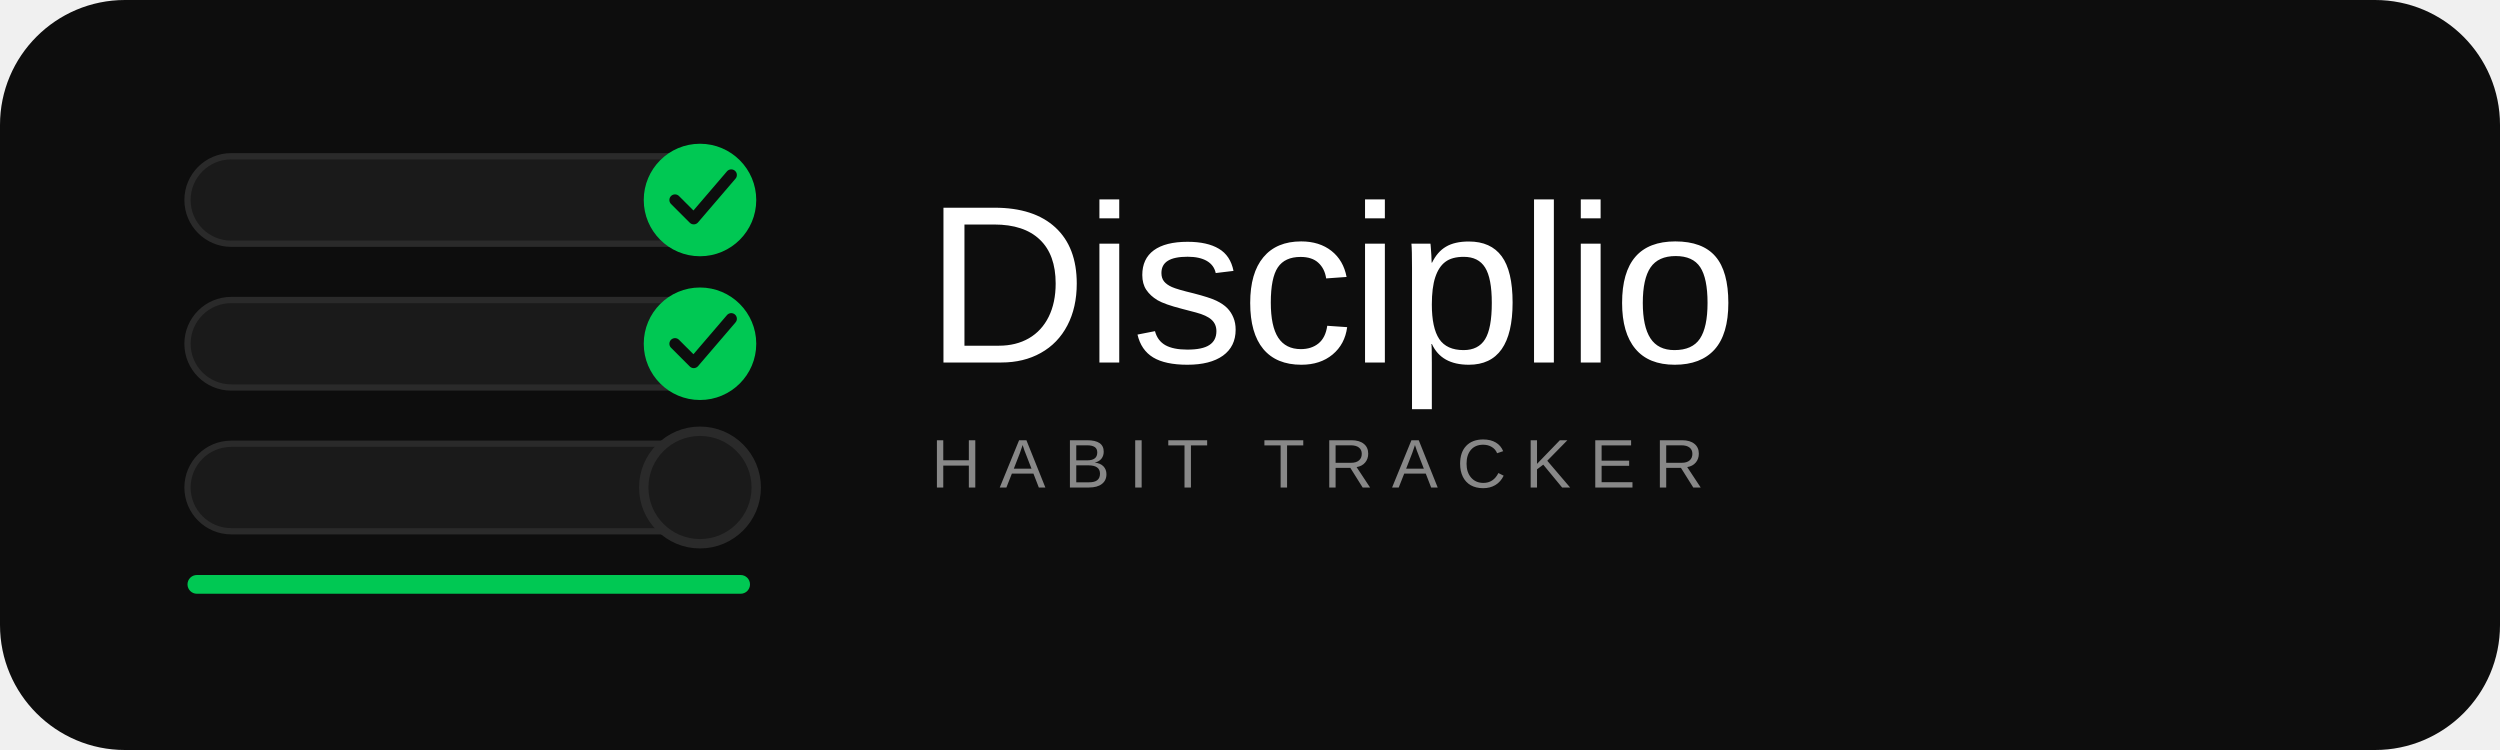
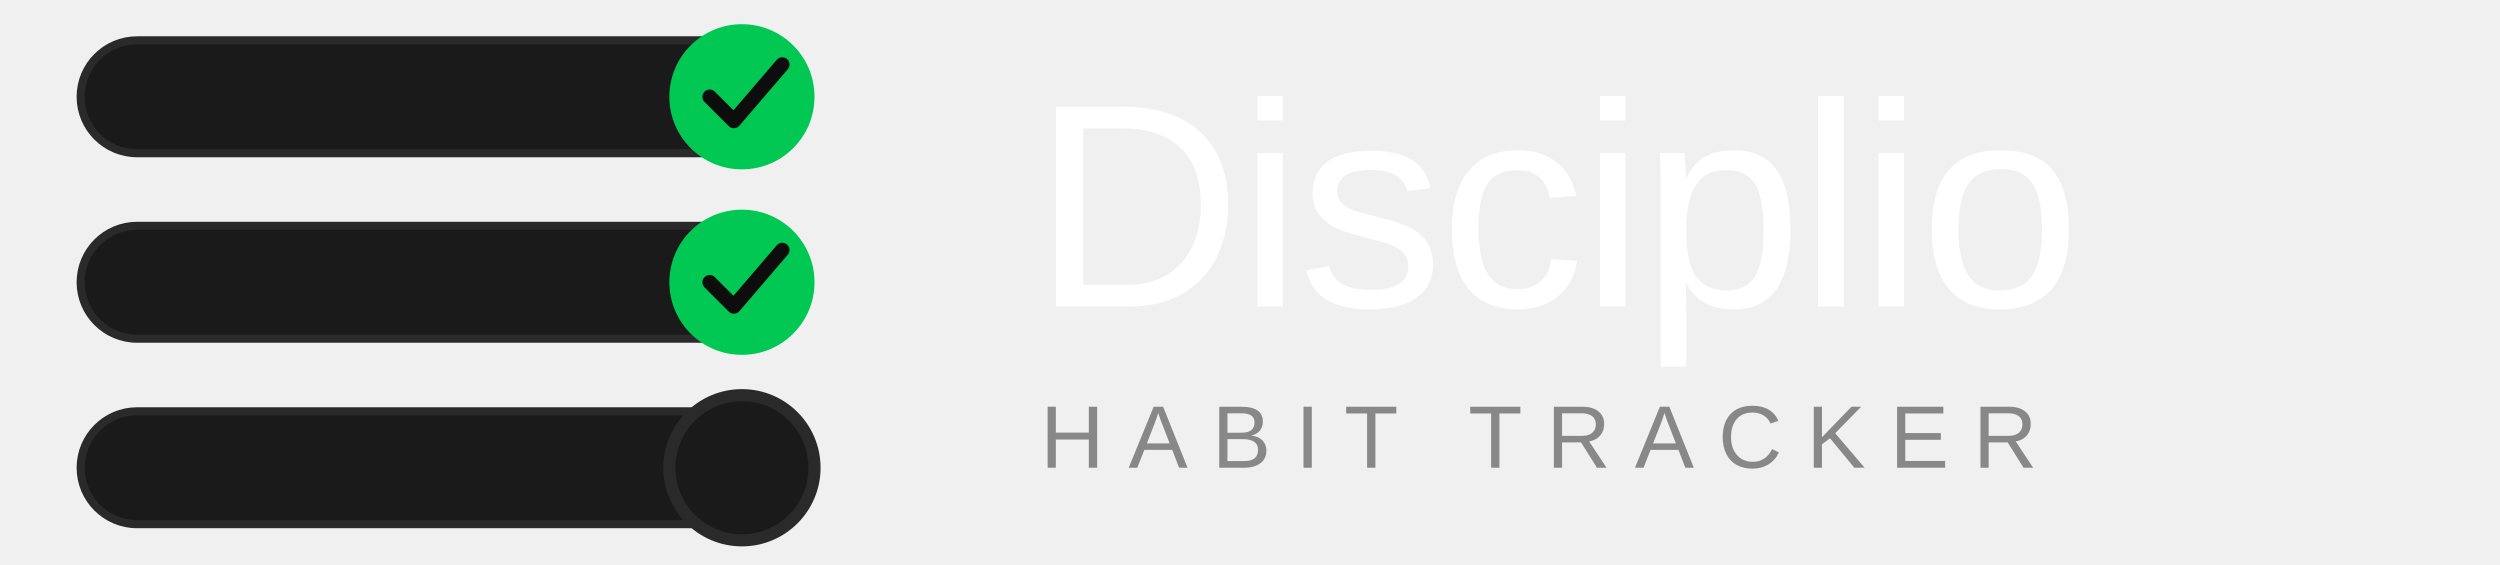
- <svg xmlns="http://www.w3.org/2000/svg" width="400" height="120" viewBox="0 0 400 120">
-   <rect width="400" height="120" rx="20" fill="#0D0D0D" />
+ <svg xmlns="http://www.w3.org/2000/svg" width="310" height="70" viewBox="20 20 310 70">
  <rect x="30" y="25" width="90" height="14" rx="7" fill="#1A1A1A" stroke="#2A2A2A" stroke-width="1" />
  <circle cx="112" cy="32" r="9" fill="#00C853" />
  <path d="M108 32 L111 35 L117 28" fill="none" stroke="#0D0D0D" stroke-width="1.8" stroke-linecap="round" stroke-linejoin="round" />
  <rect x="30" y="48" width="90" height="14" rx="7" fill="#1A1A1A" stroke="#2A2A2A" stroke-width="1" />
  <circle cx="112" cy="55" r="9" fill="#00C853" />
  <path d="M108 55 L111 58 L117 51" fill="none" stroke="#0D0D0D" stroke-width="1.8" stroke-linecap="round" stroke-linejoin="round" />
  <rect x="30" y="71" width="90" height="14" rx="7" fill="#1A1A1A" stroke="#2A2A2A" stroke-width="1" />
  <circle cx="112" cy="78" r="9" fill="#1A1A1A" stroke="#2A2A2A" stroke-width="1.5" />
  <rect x="30" y="92" width="90" height="3" rx="1.5" fill="#00C853" />
  <text x="148" y="58" font-family="Arial, sans-serif" font-size="36" font-weight="500" fill="#ffffff" letter-spacing="-0.5">Disciplio</text>
  <text x="149" y="78" font-family="Arial, sans-serif" font-size="11" font-weight="400" fill="#888888" letter-spacing="3">HABIT TRACKER</text>
</svg>
